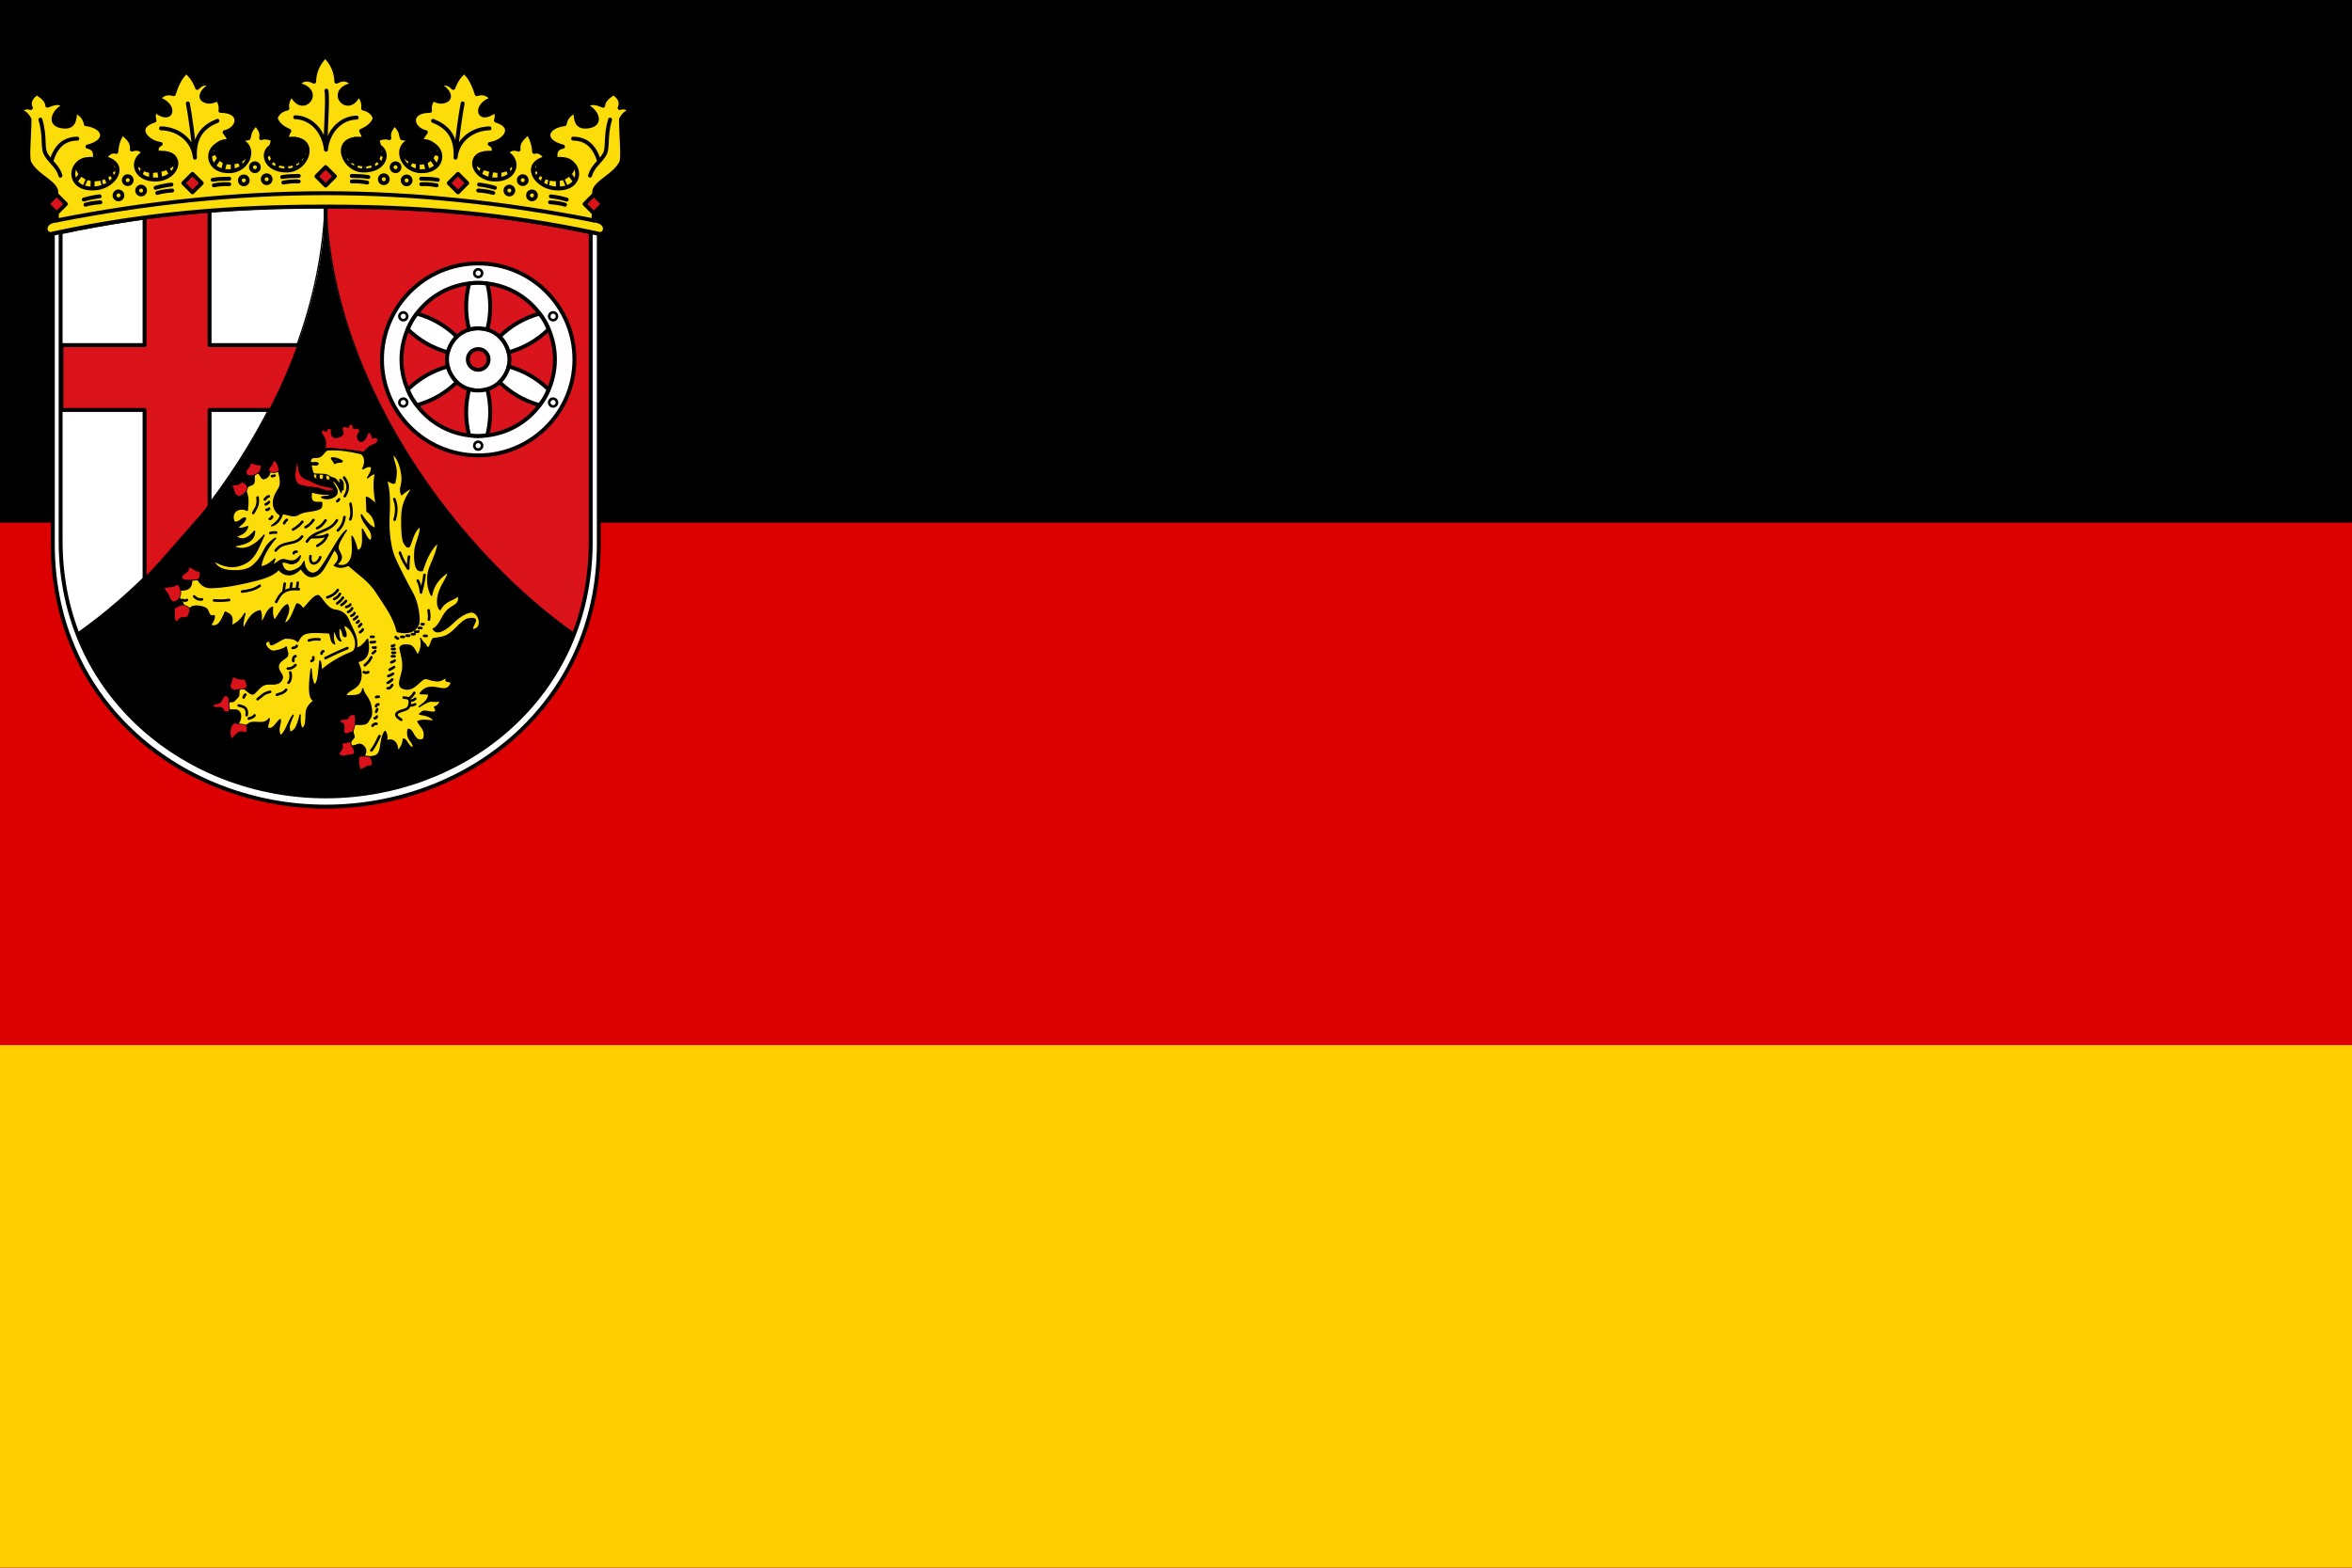
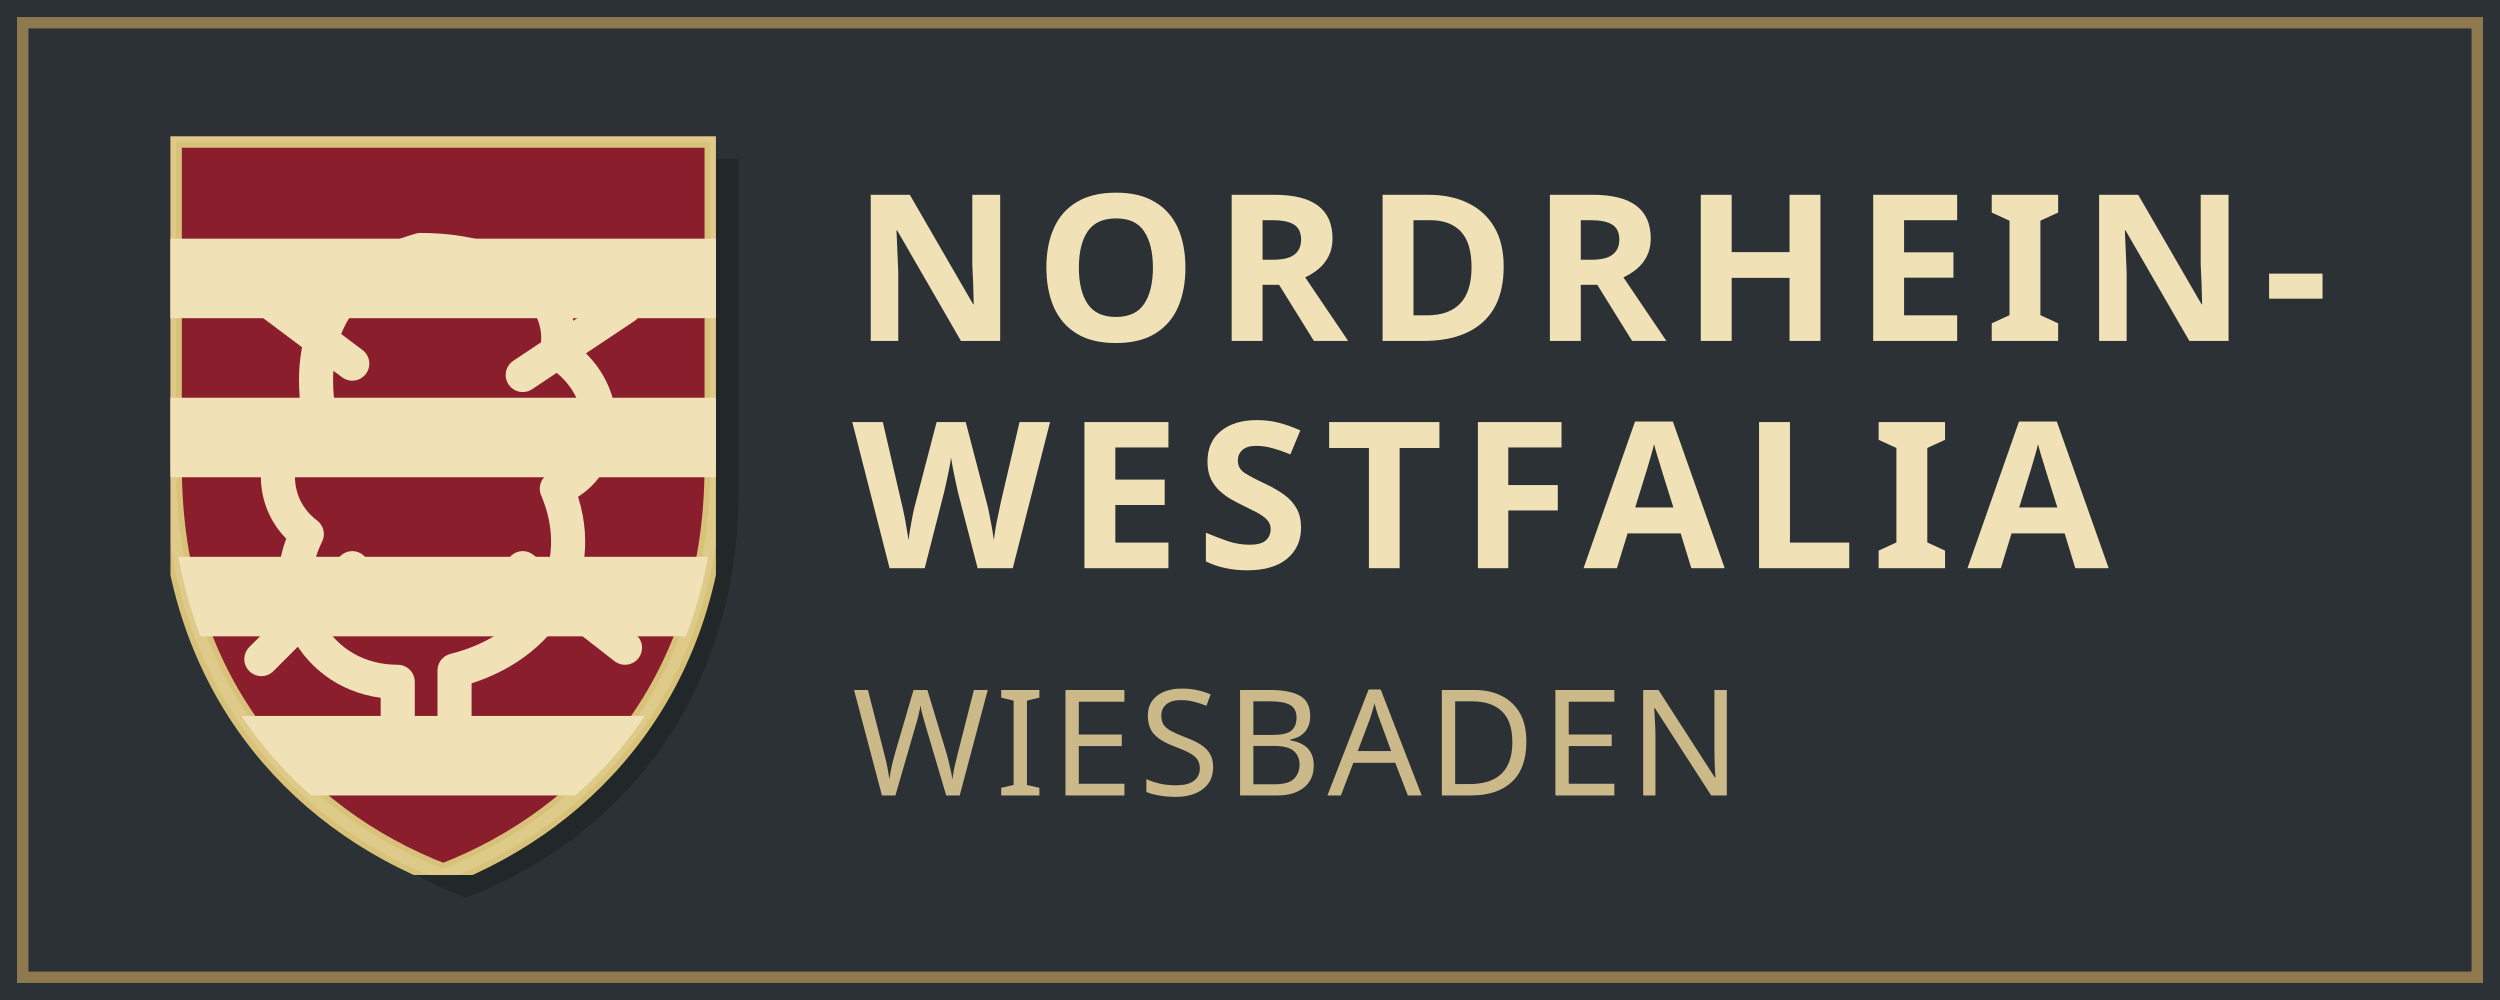
- <svg xmlns="http://www.w3.org/2000/svg" xml:space="preserve" height="600" width="900" version="1.0">
-   <path d="M0 0h900v600H0z" />
-   <path style="fill:#d00" d="M0 200h900v400H0z" />
-   <path style="fill:#ffce00" d="M0 400h900v200H0z" />
-   <path d="M25.648 129.832V353.06c0 115.176 94.631 188.297 196.022 188.297 101.39 0 196.022-73.12 196.022-188.297V129.832c-67.594-14.484-128.429-19.313-196.022-19.313-67.594 0-128.428 4.829-196.022 19.313z" style="fill:#fff;stroke:#000;stroke-width:2.812;stroke-linecap:butt;stroke-linejoin:round;stroke-miterlimit:4;stroke-dasharray:none;stroke-opacity:1" transform="matrix(.5329 0 0 .533 6.548 20.172)" />
-   <path style="fill:#fff;stroke:#000;stroke-width:.938px;stroke-linecap:round;stroke-linejoin:round;stroke-opacity:1" d="M221.086 110.248c-5.097 133.464-100.532 252.637-178.058 306.82-7.484-20.963-11.786-41.968-11.786-66.523V128.998c62.783-13.764 126.746-18.342 189.844-18.75z" transform="matrix(.5329 0 0 .533 6.548 20.172)" />
-   <path d="M221.836 110.248c5.096 133.464 100.718 252.637 178.245 306.82 7.483-20.963 11.786-41.968 11.786-66.523V128.998c-62.784-13.764-126.933-18.342-190.031-18.75z" style="fill:#da121a;stroke:#000;stroke-width:.938px;stroke-linecap:butt;stroke-linejoin:miter;stroke-opacity:1" transform="matrix(.5329 0 0 .533 6.548 20.172)" />
-   <path style="fill:none;stroke:#000;stroke-width:2.812;stroke-linecap:round;stroke-linejoin:round;stroke-miterlimit:4;stroke-dasharray:none;stroke-opacity:1" d="M31.242 128.998v221.547c0 111.821 91.875 183.453 190.312 183.453 98.438 0 190.313-70.991 190.313-182.813V128.998c-65.625-14.063-124.688-18.75-190.313-18.75-65.625 0-124.687 4.687-190.312 18.75z" transform="matrix(.5329 0 0 .533 6.548 20.172)" />
-   <g style="stroke-width:1.005" transform="matrix(.4976 0 0 .49635 -135.48 83.459)">
-     <circle r="74" cy="109" cx="640" style="opacity:.99;fill:#fff;fill-opacity:1;stroke:#000;stroke-width:3.016;stroke-linecap:round;stroke-linejoin:round;stroke-miterlimit:4;stroke-dasharray:none;stroke-dashoffset:0;stroke-opacity:1" />
-     <circle r="59" style="opacity:.99;fill:#da121a;fill-opacity:1;stroke:#000;stroke-width:3.016;stroke-linecap:round;stroke-linejoin:round;stroke-miterlimit:4;stroke-dasharray:none;stroke-dashoffset:0;stroke-opacity:1" cx="640" cy="109" />
-     <circle r="24" cy="109" cx="640" style="opacity:.99;fill:#fff;fill-opacity:1;stroke:#000;stroke-width:3.016;stroke-linecap:round;stroke-linejoin:round;stroke-miterlimit:4;stroke-dasharray:none;stroke-dashoffset:0;stroke-opacity:1" />
-     <circle r="8" style="opacity:.99;fill:#da121a;fill-opacity:1;stroke:#000;stroke-width:3.016;stroke-linecap:round;stroke-linejoin:round;stroke-miterlimit:4;stroke-dasharray:none;stroke-dashoffset:0;stroke-opacity:1" cx="640" cy="109" />
-     <path d="M633 86c-3-12-3-23.5 0-35.5 5.406-.809 8.848-.64 14 0 3 12 3 23.5 0 35.5-4.37-1.37-10.307-1.307-14 0zM633 131.958c-3 12-3 23.5 0 35.5 5.406.81 8.848.64 14 0 3-12 3-23.5 0-35.5-4.37 1.37-10.307 1.307-14 0zM656.4 91.427c8.893-8.598 18.852-14.348 30.744-17.75 3.404 4.278 4.978 7.344 7 12.125-8.892 8.598-18.851 14.348-30.744 17.75-.998-4.47-4.021-9.58-7-12.125zM616.6 114.406c-11.893 3.402-21.852 9.152-30.744 17.75 2.002 5.087 3.87 7.983 7 12.125 11.892-3.402 21.851-9.152 30.744-17.75-3.373-3.1-6.285-8.273-7-12.125zM663.4 114.406c11.893 3.402 21.852 9.152 30.744 17.75-2.002 5.087-3.87 7.983-7 12.125-11.892-3.402-21.851-9.152-30.744-17.75 3.373-3.1 6.285-8.273 7-12.125zM623.6 91.427c-8.893-8.598-18.852-14.348-30.744-17.75-3.404 4.278-4.978 7.344-7 12.125 8.892 8.598 18.851 14.348 30.744 17.75.998-4.47 4.021-9.58 7-12.125z" style="fill:#fff;stroke:#000;stroke-width:3.016;stroke-linecap:round;stroke-linejoin:round;stroke-miterlimit:4;stroke-dasharray:none;stroke-opacity:1" />
-     <circle r="3" cy="42.5" cx="640" style="opacity:.99;fill:none;fill-opacity:1;stroke:#000;stroke-width:2.011;stroke-linecap:round;stroke-linejoin:round;stroke-miterlimit:4;stroke-dasharray:none;stroke-dashoffset:0;stroke-opacity:1" />
-     <circle style="opacity:.99;fill:none;fill-opacity:1;stroke:#000;stroke-width:2.011;stroke-linecap:round;stroke-linejoin:round;stroke-miterlimit:4;stroke-dasharray:none;stroke-dashoffset:0;stroke-opacity:1" cx="640" cy="175.5" r="3" />
-     <circle transform="rotate(60)" style="opacity:.99;fill:none;fill-opacity:1;stroke:#000;stroke-width:2.011;stroke-linecap:round;stroke-linejoin:round;stroke-miterlimit:4;stroke-dasharray:none;stroke-dashoffset:0;stroke-opacity:1" cx="414.397" cy="-566.256" r="3" />
-     <circle transform="rotate(60)" r="3" cy="-433.256" cx="414.397" style="opacity:.99;fill:none;fill-opacity:1;stroke:#000;stroke-width:2.011;stroke-linecap:round;stroke-linejoin:round;stroke-miterlimit:4;stroke-dasharray:none;stroke-dashoffset:0;stroke-opacity:1" />
-     <circle r="3" cy="-675.256" cx="-225.603" style="opacity:.99;fill:none;fill-opacity:1;stroke:#000;stroke-width:2.011;stroke-linecap:round;stroke-linejoin:round;stroke-miterlimit:4;stroke-dasharray:none;stroke-dashoffset:0;stroke-opacity:1" transform="rotate(120)" />
-     <circle style="opacity:.99;fill:none;fill-opacity:1;stroke:#000;stroke-width:2.011;stroke-linecap:round;stroke-linejoin:round;stroke-miterlimit:4;stroke-dasharray:none;stroke-dashoffset:0;stroke-opacity:1" cx="-225.603" cy="-542.256" r="3" transform="rotate(120)" />
-   </g>
-   <path style="fill:#da121a;stroke:#000;stroke-width:2.812;stroke-linecap:round;stroke-linejoin:round;stroke-miterlimit:4;stroke-dasharray:none;stroke-opacity:1" d="M91.51 109.463v100.501H31.827v46.563h59.685v123.176l46.687-53.22v-69.956h45.746c9.488-12.275 16.693-27.181 19.593-46.563h-65.34v-100.5Z" transform="matrix(.5329 0 0 .533 6.548 20.172)" />
-   <path style="fill:#000;stroke:none;stroke-width:.938px;stroke-linecap:butt;stroke-linejoin:miter;stroke-opacity:1" d="M43.028 417.068c77.526-54.183 173.43-173.356 178.526-306.82 5.096 133.464 101 252.637 178.527 306.82-29.057 74.833-103.527 116.93-178.527 116.93-75 0-146.207-38.204-178.526-116.93z" transform="matrix(.5329 0 0 .533 6.548 20.172)" />
-   <path d="M213.773 247.657c-2.22-2.96-2.754-6.6 1.605-3.449.675-2.16 3.917-3.988 3.641-.455-.245 3.136 1.054 4.944 3.72 4.677 2.123-.18 5.78-1.93 4.89-3.917-1.872-4.177.934-4.843 3.474-3.19.825-3.05 3.527-4.085 3.788.637 2.633-.315 6.506-.502 3.232 3.979-1.053 1.44.114 5.44 2.263 5.32 1.3-.072 3.143-1.119 3.887-3.423 2.008-6.218 4.494-.834 3.99 1.091 5.273-2.057 5.242 2.913 1.7 4.083-3.433 1.134-5.815 3.428-7.595 5.658-10.041-1.659-19.214-2.837-27.702-2.631.531-2.13.993-5.864-.893-8.38z" style="fill:#da121a;stroke:#000;stroke-width:.469;stroke-linecap:round;stroke-linejoin:round;stroke-miterlimit:4;stroke-dasharray:none;stroke-opacity:1" transform="matrix(.5329 0 0 .533 10.02 35.13)" />
-   <path d="M209.654 266.777c-2.246-1.47-6.973 1.33-5.38-2.615.794-1.965 2.62-1.589 4.543-1.674 4.47-.198 5.046-5.22 8.073-5.404 7.574-.458 15.422.793 22.947 2.575 3.255.771 4.512 6.32 1.778 11.039 2.094-.532 3.23-2.5 6.435-1.366-.004 4.066-1.768 5.493-2.906 7.858 1.757-1.557 3.561-2.991 5.614-3.064-1.649 7.593-.63 15.01.526 21.98-2.02-1.569-4.977-4.747-6.997-4.915.38 5.297.328 8.177.405 10.054 4.23 2.877 5.81 6.529 6.18 12.328-3.79-1.127-7.018-5.357-10.195-9.864.697 7.273 10.036 11.422 6.88 18.522-2.573-.094-4.152-5.049-6.12-8.173.274 8.675.956 14.615-3.612 15.408-.986-3.89-2.288-8.24-3.897-10.262.28 7.733 1.517 14.134-2.357 18.796-2.291 2.757-5.762 2.61-8.702 1.56 6.072-5.22 2.502-7.307 1.135-11.283-1.039-3.021 3.3-9.266 5.986-13.459-3.647 2.796-7.164 9.248-10.117 14.042-3.48 5.648-6.656 11.386-9.398 14.447-4.987 5.566-10.865.724-10.918-6.003-1.852 3.766-3.771 4.841-6.18 5.963-4.844 2.254-8.857 1.26-10.001-5.481 3.531-.597 5.176 1.252 7.387 1.099 3.082-.214 5.44-2.06 6.102-5.703-3.203 3.9-5.29 4.568-11.015 2.893-3.176-.93-5.842 2.333-8.544 3.937-.003-1.308.765-3.002 1.349-4.603-3.004 2.759-6.677 5.615-10.299 5.598 1.21-7.22 4.983-13.77 10.784-20.477-2.35 1.091-5.954 4.433-7.332 7.101-3.685 7.138-4.755 8.82-8.946 12.612-3.494 3.162-8.99 3.834-13.61 3.743-6.696-.132-12.581-1.679-14.604-7.255 7.02 4.016 14.196 6.168 22.794 1.62 6.664-3.524 8.792-9.928 13.412-20.004-7.733 9.255-15.783 11.657-22.15 7.975 6.98-1.567 15.322-2.602 15.307-10.861-4.342 5.007-8.764 7.672-13.416 3.666 3.577-1.035 7.07-2.212 8.504-6.92-2.61.936-5.206 1.798-7.51.897 2.301-2.077 5.159-3.93 6.007-6.589-1.476-2.293-4.433 3.609-8.19 2.417-3.185-6.806 3.072-11.492 9.362-8.326 1.552-12.355-1.579-12.316-.663-15.247 1.118-3.58 4.116-2.226 5.223-4.366 1.388-2.685-1.22-5.485 2.17-7.078 2.626-1.234 2.83 4.473 5.413 3.857 2.07-.493 3.704-2.068 4.252-5.203 2.386.532 3.952.283 6.103-.1 1.316 4.947 2.03 9.534.178 12.421-2.19 3.414-4.512 7.518-3.783 11.929.633 3.833 3.263 6.213 4.935 7.356-.872 3.04-2.754 4.61-6.415 7.503 4.068-.825 6.648-4.64 7.951-8.776 3.856.483 8.122 2.736 11.173.643 4.104-2.815 10.876-1.995 15.267-4.131 1.218-.416 1.936-1.632 1.597-4.54-3.843-.256-9.007 1.572-7.212-7.587a33.758 33.758 0 0 0 12.99 1.587c1.106 2.219-4.647 1.375-5.817 2.186 2.539 1.821 6.49 1.126 8.727-.204 5.747-3.416-.256-8.398-1.585-12.21 3.383.85 5.5 5.85 6.912 9.092-.298-1 .111-1.717 1.376-2.091-.059-3.299.711-6.416-2.279-7.369.313 1.762.143 3.817-.484 3.097-1.146-1.317-2.197-3.567-4.358-3.991-1.235-.243-2.555-1.005-3.55-1.654-2.161-1.41-5.72-.807-9.983-1.189-1.2-.107-1.59-2.706-2.183-5.347-.753-3.346 4.203.561 4.931-2.417z" style="fill:#fcdd09;stroke:#000;stroke-width:.938;stroke-linecap:round;stroke-linejoin:round;stroke-miterlimit:4;stroke-dasharray:none;stroke-opacity:1" transform="matrix(.5329 0 0 .533 10.02 35.13)" />
-   <path d="M123.302 350.324c3.534 5.68 7.062 5.775 10.603 5.652 8.793-.307 17.376-1.971 25.408-3.84 9.43-2.195 17.503-4.207 22.074-9.184 2.377 2.967 4.695 3.765 7.131 3.88 2.984.14 6.463-2.013 8.678-4.543 2.516 3.513 5.23 6.494 8.943 5.772 5.448-1.06 7.509-6.038 10.148-10.337 1.885-3.07 3.552-7.305 5.328-9.051 2.374 3.575 4.837 6.336-.416 11.436 3.444 1.89 6.38 1.593 10.194-.22 7.094 6.583 14.622 10.748 20.59 20.185 5.53 8.74 11.821 16.498 14.488 27.564 7.814 1.916 13.328-.139 15.267-5.494 1.082-2.99-.328-14.98-4.095-21.642-1.718-3.04-12.755-23.467-14.45-29.503-4.183-14.899-2.42-27.59-2.434-32.5-.018-6.617.088-11.896-2.009-19.887 2.22 1.382 4.537 2.99 5.853 2.26 3.063-13.138-1.556-13.15-1.135-20.845 3.843 3.578 5.639 9.933 6.337 15.388.941 7.346-2.458 9.162-.17 13.905 2.714-2.37 5.31-4.325 7.406-4.527-4.333 6.42-7.298 11.508-7.333 21.407-.023 6.592.052 15.095 1.755 17.94 3.389 5.66 4.292 1.096 4.972-.995 2.023-6.227 3.765-9.234 6.495-10.942.817 5.068-3.54 11.802-3.844 17.902-.322 6.474.01 15.143 5.397 13.63 2.414-6.895 4.863-14.225 11.256-20.202-.236 4.975-2.976 11.252-5.383 16.848-3.7 8.597-1.624 17.334.68 21.216 1.772-8.78 6.478-13.025 11.644-16.56.921 2.09-3.238 6.96-5.547 12.808-2.136 5.412-2.52 11.812.147 13.987 3.426-6.638 8.78-6.395 12.983-10.007 1.615 6.292-3.514 6.85-7.07 9.94-4.793 4.164-5.856 11.605-10.926 13.965 2.857 5.131 10.223-.689 13.958-4.31 3.434-3.327 7.755-6.766 12.462-7.817 6.478-1.445 10.472 12.148 1.808 12.676-.983-3.225 6.791-9.317-2.702-7.828-4.292.673-8.5 6.683-12.75 10.024-4.495 3.662-8.795 3.514-12.662 4.158-2.13 1.879-1.902 6.503-3.997 6.553-.841.02-1.125-1.943-2.175-2.787-1.087-.872-2.07-2.104-2.991-3.863 1.411 4.922-.414 9.727-2.183 12.187-1.33-2.974-3.295-6.59-5.397-7.134-3.474-.9-7.94-.318-7.102 2.866 1.764 6.699 2.33 10.067 1.738 14.62-.62 4.777-4.293 11.229-.1 13.105 8.64 3.865 13.053-8.205 17.473-6.827 2.557.797 4.702 1.544 7.406 1.617 2.442.066 4.7-1.095 6.831-2.962-.096 1.3-1.124 3.128.481 3.26 1.364.113 2.2.49 2.946.91-2.284 6.977-7.622 3.94-12.38 3.533-5.866-.502-8.222 1.851-10.085 4.466 2.08.059 4.16.015 6.24.365-.3 4.793-3.957 6.605-6.92 9.033 2.261-1.467 4.546-2.855 6.977-3.768 2.524-.949 5.673.84 8.177-.876-.332 2.407-1.677 4.09-4.195 4.935 3.234 4.898-2.16 3.71-5.227 3.08-3.611-.74-3.982.867-5.44 1.909 5.266.845 9.294 2.262 10.513 4.975-3.937-.035-8.08-1.302-11.739.328 1.804 3.803 6.32 6.18 4.075 12.743-2.49.916-4.477 1.174-6.803-2.719-1.135-1.897-2.14-4.565-4.272-4.365-1.63 8.196 4.4 8.327 3.548 13.241-3.56-.301-4.303-6.277-7-6.227-.257 4.86-2.25 5.637-2.886 7.995-2.08.277-.487-4.162-3.86-6.492-2.001-1.382-3.79-.829-5.685-.227 1.468-2.434.074-6.095-.674-6.81-2.019 2.513-2.74 7.64-3.27 11.429-.905 6.472-4.31 6.858-9.402 6.703-5.066.104 1.48-3.061-2.631-7.352-3.781-3.946-6.144 1.26-9.52-.82-.431-5.02 3.539-4.33 2.482-7.021-1.38-3.517-.628-5.322-.469-8.13 3.91.008 9.003.957 10.496-1.859 1.637-3.09 3.233-3.345 2.449-9.318-1.084-8.249-5.534-9.824-6.082-14.34-.994 6.613-7.574 4.578-12.477 5.262 1.916-5.525 9.897-4.383 11.075-13.181.583-4.354-.697-7.52-2.344-11.544 6.82-1.083 8.949-6.8 7.138-16.044-2.294 3.251-5.169 6.051-7.878 6.472.73-8.866-1.653-10.562-6.217-21.056-1.814-4.17-6.026-5.956-8.818-6.23-7.092-.694-10.544-10.997-12.924-10.517-3.321.67-6.826 5.921-10.004 9.321-1.573-.397-2.442-3.423-4.952-3.298-3.006 6.565-4.45 12.929-9.01 13.941.906-4.406 4.778-8.73 2.344-13.415-3.607 1.203-6.228 7.336-9.28 11.31-1.104-1.729-1.943-4.092-1.5-9.532-4.862 2.142-4.817 7.787-8.153 11.25.196-3.301.23-7.459-.74-8.72-6.76 1.502-9.216 7.84-12.013 13.206-.928-2.645-.105-6.79 1.135-11.293-2.72 4.662-6.037 7.329-9.692 8.872 1.583-8.044-1.514-8.133-4.503-9.827-2.973 7.274-5.294 11.419-10.59 9.495 1.686-2.224 2.994-4.841 2.678-6.9-4.885 1.406-3.06-3.95-6.515-5.538-3.18-1.461-9.1-2.248-10.958.45l-4.112-1.404c-1.034-2.222-1.44-5.385-3.609-5.906l.502-6.03c4.34.085 8.52-.166 8.565-7.138z" style="fill:#fcdd09;stroke:#000;stroke-width:.938;stroke-linecap:round;stroke-linejoin:round;stroke-miterlimit:4;stroke-dasharray:none;stroke-opacity:1" transform="matrix(.5329 0 0 .533 10.02 35.13)" />
-   <path d="M157.227 429.037c-2.809-2.222-4.8-.012-4.523 2.36.375 3.21-1.632 3.825-2.712 5.28-1.374 1.851-2.773 1.027-4.54 1.403-.346 3.264-.442 5.794 1.346 5.909 2.153.138 4.436-.677 6.06 1.132 2.064 2.298.905 6.45-.837 8.747 2.082 1.6 5.118 2.298 7.012.481 4.088-3.921 11.369 1.468 15.45-4.236.102.775-.2 2.144-.544 3.106-.38 1.064-.876 2.25-.416 3.806 3.836 1.31 5.72-3.45 8.778-6.27 1.307 1.392-2.746 7.344.449 11.545 3.678-2.083 5.692-11.158 8.949-14.665-3.675 8.592-2.912 7.371-2.478 12.096 4.458-.145 6.03-6.47 7.51-12.27-.42 5.855.49 8.54 1.343 9.77 4.097-1.553 2.062-10.188 3.54-13.885 1.045-2.612 2.71-4.395 5.101-6.08-4.729-1.761-3.123-14.191-2.126-22.854.066 2.487.778 9.901 2.434 11.407 2.866-.847 3.082-10.747 3.9-17.158 1.175 2.341.78 5.49.908 6.895 4.922-4.505 14.221-10.197 21.78-13.024 3.916-1.465 3.38-7.965 1.972-11.356-1.467-3.532-3.388-6.49-7.27-8.312-.778 3.162 2 4.756 1.257 8.197-3.42 1.012-1.135-5.215-5.077-6.132.065 3.126-.588 6.501 1.58 9.378-2.537.125-3.615-5.337-5.172-8.06-.542 3.243-.783 7.266.65 10.227-3.04-1.102-2.455-5.206-3.827-7.955-4.64-.028-12.634-1.055-17.022.426-3.1 1.046-4.218 3.283-5.769 5.871-2.22-2.437-5.458-2.516-8.46-2.534-3.65-.023-12.786 8.969-11.089 2.28-7.51-.568-1.228 7.513 2.23 7.16 3.49-.355 7.278-1.465 9.133-3.082.327 3.324 2.367 5.598-.28 7.569-3.454 2.57-5.72 3.737-5.409 7.258.306 3.46 3.875 5.37 2.731 8.034-1.668 3.886-4.773 3.812-9.128 3.706-5.557-.134-7.133 3.17-10.81 6.655-1.764 1.673-3.812-.602-6.624-2.825z" style="fill:#fcdd09;stroke:#000;stroke-width:.938;stroke-linecap:round;stroke-linejoin:round;stroke-miterlimit:4;stroke-dasharray:none;stroke-opacity:1" transform="matrix(.5329 0 0 .533 10.02 35.13)" />
-   <path d="M168.594 268.043c.146 3.841-1.354 5.618-3.08 6.414-2.067.953-6.147 2.138-7.199.04-1.716-3.422 2.614-3.524 2.97-8.206 2.431.998 4.6 2.001 7.31 1.752z" style="fill:#da121a;stroke:#000;stroke-width:.469;stroke-linecap:round;stroke-linejoin:round;stroke-miterlimit:4;stroke-dasharray:none;stroke-opacity:1" transform="matrix(.5329 0 0 .533 10.02 35.13)" />
-   <path d="M214.922 406.64c4.398-2.173 8.86-4.363 15.703-7.148m-18.516 3.985c.033-1.38.643-1.606 1.29-1.758m-8.555 7.031c1.72-.683 1.369-1.712 1.289-2.695m-3.164-12.07c2.578-.905 5.156-1.048 7.734-.704m-19.336 6.094c1.027-.307 2.19-.07 2.93-1.523m-2.461 10.898c-.223-1.537-.11-2.907 1.523-3.516m-5.507 8.907c2.17.185 3.96-.773 5.507-2.461m-5.039 12.656c1.137-.855 2.282-4.28 1.29-7.383M180 433.008c2.269-.957 4.694-.974 6.68-3.633m-30.47 5.508c.24-.664.34-1.328 1.173-1.992m8.789 3.28c2.71-1.927 4.328-4.48 9.023-5.273m-15.351 19.22c1.462-.64 3.21-.85 4.101-2.345m-11.367-7.148c3.035.878 6.613 1.047 5.742 7.031M228.281 277.031c2.73 3.681 3.95 7.815.469 13.36m-9.023-27.07c.665 1.013 1.623 1.735 1.992 3.046.498-.777 2.684-.88 4.687-1.055-2.226-1.217-4.453-2.02-6.68-1.992zm-40.238 53.154c-2.133-.114-3.365.073-4.176.4m11.83-9.486c-.76.666-1.531 1.445-1.904 2.412m13.085-1.046c-1.719 2.302-5.012 4.797-6.73 5.57m14.656-6.825c-1.875 2.81-3.75 4.091-5.625 5.156m14.351-4.907c-2.222 3.199-4.078 4.842-6.08 5.61m19.62-7.968c-.626 4.89-2.515 7.505-4.688 9.609m.82-22.383c-.338.68-.786 1.142-1.345 1.38m9.59 1.778c.819 4.25 1.191 8.245-.159 11.256m-40.664 24.375c.076-.616.967-1.415 2.108-1.138m9.96 3.164c-1.145 7.562 5.434 6.04 7.034.787m-6.797-14.414c3.984-.043 7.969.366 11.953-1.758-1.995 5.004-4.67 6.272-7.265 7.969m-7.5-3.047c5.463-8.485 16.226-6.143 21.562-15.235m-43.98 21.67c5.359-7.507 13.906-3.094 18.97-10.076m-23.184-12.594c.741-.372 1.52-.706 1.618-1.72m-2.155-5.718c-.263.627-.884.897-1.81.86m-.58-3.894c.78-.361 1.562-.675 2.343-1.679m2.097-18.589c.688-.079 1.413-.121 1.89-.412m-7.006 17.152c.754-.807 1.09-1.698 2.867-2.3m-8.023.894c.765 6.35-1.66 8.06-3.144 11.139" style="fill:none;stroke:#000;stroke-width:1.875;stroke-linecap:round;stroke-linejoin:round;stroke-miterlimit:4;stroke-dasharray:none;stroke-opacity:1" transform="matrix(.5329 0 0 .533 10.02 35.13)" />
-   <path d="M206.491 274.5c-.264 2.615.96 3.307 2.31 3.455-.235-1.24-.504-2.269.123-3.293z" style="fill:#fcdd09;fill-opacity:1;stroke:#000002;stroke-width:.469;stroke-linecap:butt;stroke-linejoin:miter;stroke-miterlimit:4;stroke-dasharray:none;stroke-opacity:1" transform="matrix(.5329 0 0 .533 10.02 35.13)" />
-   <path d="M194.419 265.68c1.876 3.383-.503 10.56 7.752 13.044 2.613.786 5.382 2.707 8.323 3.72 3.57 1.232 7.63.775 10.467 3.102-4.134 2.495-8.652-.832-12.56-1.279-3.823-.437-7.68-.772-11.292-1.845-6.426-1.91-3.352-11.568-2.69-16.742zM154.937 280.07c4.336 2.016 4.35 4.223 3.47 5.907-1.055 2.016-4.396 5.235-6.497 4.193-3.204-1.59-1.977-4.283-4.29-7.527 2.814-.475 5.536-.105 7.317-2.572zM181.584 271.336c-.215 2.582-5.852 2.358-6.88 1.299-1.717-3.423 2.613-3.174 2.735-8.09 3.134 1.233 3.663 5.165 4.145 6.79zM124.865 344.46c.147 3.842-.377 5.57-2.26 5.83-2.652.367-9.427 1.2-10.48-.898-1.716-3.422 4.724-2.821 4.846-8.323 2.43.998 5.186 3.641 7.894 3.392zM108.936 353.597c2.169 3.175 2.2 5.184 2.01 7.075-.292 2.895-2.55 5.51-4.896 5.522-2.696.015-3.227-4.32-4.374-5.975-1.319-1.902-2.331-2.142-2.4-4.353 3.174.02 7.5-.616 9.66-2.269zM106.163 370.962c3.296-1.535 5.548-2.812 6.882-2.442 1.595.443 3.757 1.213 4.339 2.897.36 1.039-.696 3.484-.937 4.347-1.032 3.687-4.925-1.089-8.012 4.776-3.52-1.045-.912-6.825-2.272-9.578zM156.81 421.737c1.201 3.255 3.49 6.506-1.088 7-2.662.288-7.552 1.67-8.604-.428-1.717-3.422.973-2.939 1.095-8.44 3.655 1.977 6.07 2.263 8.597 1.868zM142.49 433.687c2.048-.1 3.352 1.042 3.039 3.694-.398 3.367 1.644 7.201-.63 7.783-3.634.93-2.627-2.135-4.503-2.868-2.155-.842-5.004.578-6.296-1.218 1.427-2.276 3.614-1.179 5.069-2.5 1.482-1.347 2.114-3.709 3.321-4.891zM147.56 464.536c-1.964-3.562-.993-9.5 1.49-10.993.943-.566 3.51.316 4.399.422 4.583.548 5.718.333 4.93 5.462-.296 1.295-3.015-.163-4.547.064-2.702.402-4.575 4.066-6.272 5.045zM235.714 447.222c1.787 3.841-.603 12.565-1.674 12.508-2.068-.11-4.501 2.721-5.792-.077-.334-.724.488-3.407-.065-5.252-.467-1.556-2.183-.512-2.942-3.071 1.685-1.1 5.503-.077 6.158-1.764 1.031-2.66 2.927-2.135 4.315-2.344zM230.77 467.14c2.375-1.454 2.74 2.479 3.272 2.991 1.288 1.24 2.23 5.444.777 5.557-3.367.517-8.806 2.269-10.33-.336 1.426-2.276 3.178-3.55 2.607-5.43-.979-3.222 2.232-1.9 3.673-2.782zM239.204 477.622c.744-.81 3.856-.46 4.75-.516 4.35-.272 4.546 3.966 4.226 6.165-.295 1.295-1.794.236-3.14 1.002-2.35 1.339-5.116 2.423-5.116 2.423-.48-1.04-1.992-7.69-.72-9.074z" style="fill:#da121a;stroke:#000;stroke-width:.469;stroke-linecap:round;stroke-linejoin:round;stroke-miterlimit:4;stroke-dasharray:none;stroke-opacity:1" transform="matrix(.5329 0 0 .533 10.02 35.13)" />
-   <path d="M279.258 439.805c-1.206.717-2.583.923-4.102.703m4.219-4.688c-1.324 1.322-2.648 1.283-3.971 1.402m3.268-5.62c-1.59 2.621-2.742 3.318-4.047 4.236m-20.914 26.818c-1.953 4.076-3.906 8.074-5.86 10.313m37.5-90.703c-.459.319-.918.096-1.377 0m3.604 8.437h-1.875m-1.875-5.625c-.765-.14-1.327-.077-1.875 0m-.351 2.461c-.918.493-1.582.222-2.29.083m-.406 1.792c-.558.133-1.102.296-1.875 0m-1.992 1.055c-.766.282-1.325.15-1.875 0m-1.992.937h-1.875m-2.344 1.172c-.542-.021-1.084-.404-1.626-1.077m-1.07 5.882c-.327.408-.856.614-1.626.58m1.978 2.115c-.936.156-1.359.055-1.875 0m2.11 2.695c-.625.234-1.25.209-1.875 0m1.523 2.579h-1.875m1.992 3.046c-.587.663-1.584.916-2.46 1.29m1.992 3.398c-1.055.762-2.11 1.425-3.164 1.875m2.46 2.93c-.977.702-2.108 1.25-3.398 1.64m2.813 2.461c-1.27 1.348-2.323 2.047-3.282 2.461m3.282 1.524c-.962 1.572-2.009 2.637-3.282 2.343m-7.98 25.525c-1.162-.145-2.15.229-2.87 1.408m3.019-6.647c-.275.986-.828 1.276-1.544 1.16m1.867-6.428c-.266.93-.532 1.404-.798 1.906m1.64-5.379c-.668-.053-1.26.276-1.708 1.326m1.992-6.763c-.788-.243-1.293.081-1.875.249m-3.461-28.622c-1.788 3.489-3.195 4.314-4.688 5.742m2.461 4.922c-1.23.698-2.246.547-3.164 0m8.189-15.174c-.45.672-1.128 1.116-1.792 1.574m2.04-4.096c-.75.25-1.344.19-1.875 0m1.395-4.081c-1.012.4-2.023.362-3.035.331m2.078-3.897h-1.875m-5.846-5.33c-.68 1.296-1.36 1.509-2.04 1.973m.88-5.784c-.429.665-1.135 1.128-1.543 1.724m-.28-3.961c-.23.581-.622 1.003-1.295 1.143m.301-4.21c-1.08 1.066-1.722 1.471-2.372 1.89m.383-4.458c-.763 1.504-1.526 1.376-2.289 1.89m.55-5.37c-.957 1.97-1.914 2.135-2.87 2.635m-115.718-8.593c-.822.54-1.756.745-3.018-.033m120.334 3.311c-.852 1.104-1.882 1.495-2.952 1.724m-.11-4.33c-1.288 1.766-2.313 2.217-3.392 2.938m1.118-5.282c-1.359 2.212-2.946 3.147-4.096 4.11m-2.15-3.104c1.378-.687 2.756-1.315 4.134-3.722m-9.096 2.51c2.682-.911 5.296-2.158 7.54-5.253M271.055 435c2.96.254 5.313.245 4.101 5.508-.712 3.092-3.503 3.27-5.976 4.101-6.517 2.19-1.98 4.907.117 6.328m19.673-78.596c.535 3.155.543 5.258.194 6.646m-7.957-27.99c.995 1.986 1.944 4.143 2.287 8.518.913-3.626 1.829-7.225 2.526-12.574m-17.658-15.975c2.458 6.737 4.071 8.41 5.911 11.44.145-2.987.062-6.428.606-8.613M264.375 292.5c2.4 6.257 1.133 11.293.194 14.766m-129.666 57.947c3.392.324 6.975.268 10.81-.291M195 352.5l-.593 4.595m-3.86-4.126-.74 4.337m-4.182-4.103-.9 6.046m-5.234 7.067c2.607-5.055 5.047-10.112 16.28-9.129m-40.724 1.681c4.55-.533 8.953-1.43 12.628-4.15m-47.08 7.654c1.695 1.771 3.54 2.47 5.664 2.093" style="fill:none;stroke:#000;stroke-width:1.875;stroke-linecap:round;stroke-linejoin:round;stroke-miterlimit:4;stroke-dasharray:none;stroke-opacity:1" transform="matrix(.5329 0 0 .533 10.02 35.13)" />
-   <path style="fill:#fcdd09;fill-opacity:1;stroke:#000002;stroke-width:.469;stroke-linecap:butt;stroke-linejoin:miter;stroke-miterlimit:4;stroke-dasharray:none;stroke-opacity:1" d="M210.635 274.702c-.348 1.87-.128 3.886 1.605 3.501 1.231-.274 1.385-2.15 1.018-3.422zM215.25 275.055c-.348 1.87.27 3.906 1.713 3.645 1.241-.224 1.155-1.23 1.036-2.295-.752-.58-1.835-1.204-2.75-1.35z" transform="matrix(.5329 0 0 .533 10.02 35.13)" />
-   <path style="fill:#fcdd09;stroke:#000100;stroke-width:2.897;stroke-linecap:round;stroke-linejoin:round;stroke-miterlimit:4;stroke-dasharray:none;stroke-opacity:1" d="M410.339 101.77c5.943 2.534 9.052-8.543-2.897-9.426l.469-21.094c1.739-6.98 14.21-10.682 19.315-20.367 1.712-3.248-.097-19.919-.097-31.196 1.541-2.714 3.31-5.125 6.7-5.373-1.8-1.542-2.384-4.098-7.69-2.719 2.483-5.324-1.864-9.001-4.36-10.658-3.957 2.532-7.278 5.276-7.524 9.044-4.127-1.59-8.254-3.445-12.381.114 7.414 2.834 12.937 13.805.79 14.83-7.662.645-7.963-4.911-8.347-10.863-4.042 1.583-6.815 4.436-7.735 9.141-13.766 1.743-16.77 12.242-1.171 16.172-3.923.765-6.22 3.156-5.157 8.906 19.793-1.545 12.785 14.649-.234 14.531-9.752-.087-18.977-8.947-6.797-15.234-2.295-3.294-4.9-5.507-8.437-4.453-.359-5.434-1.83-10.034-4.688-13.594-2.797 3.476-7.209 5.608-6.562 11.953-3.747-1.36-6.127-.472-8.672 2.344 6.743 7.15 1.902 13.71-7.266 12.89-18.784-1.676-20.089-13.88-2.11-12.89.212-1.152 1.331-4.594-2.577-6.328 9.644-1.121 19.981-11.976 4.453-16.875.758-2.801.794-5.24-.938-6.797-12.478 9.434-14.822-4.976-1.64-8.672-2.67-2.432-4.961-5.306-11.25-3.515-1.212-3.887-4.241-12.49-9.141-15.938-3.152 2.68-5.83 6.307-7.734 11.484-3.254-3.556-7.058-3.97-9.61-1.64 4.9 2.302 9.035 8.2 4.688 10.547-3.223 1.74-6.407.985-9.61-.852-1.677 2.338-2.75 4.81-2.178 8.42-16.175.007-13.579 12.984-2.99 15.372-1.09 1.772-3.522 3.98-2.8 6.357 14.961-.227 9.202 15.766-1.172 15.468-11.637-.333-16.888-9.24-7.266-15.703-1.192-.625-1.698-1.25-5.86-1.875-1.33-3.087.404-3.877-5.39-10.312-1.886 3.055-4.785 5.504-3.75 10.312-1.577-.903-6.678-.638-8.66 1.406 3.29 7.755 2.437 18.563-11.027 17.344-14.616-1.323-15.907-21.888 1.64-17.812-.163-2.301-1.073-4.23-2.11-6.094 5.477-2.53 7.813-4.61 9.845-8.906-1.027-3.613-3.664-6.152-8.438-7.266.642-3.706-.807-6.995-3.281-10.078-3.187 7.206-8.322 7.853-11.25 5.39-4.486-3.772-2.793-10.85 7.5-12.421-2.946-2.937-6.167-5.322-12.188-2.11-.183-7.286-2.994-13.098-8.017-18.362-5.024 5.264-7.835 11.076-8.018 18.362-6.02-3.212-9.242-.827-12.188 2.11 10.293 1.572 11.986 8.65 7.5 12.422-2.928 2.462-8.063 1.815-11.25-5.391-2.474 3.083-3.923 6.372-3.281 10.078-4.774 1.114-7.411 3.653-8.438 7.266 2.032 4.297 4.368 6.376 9.844 8.906-1.036 1.865-1.946 3.793-2.11 6.094 17.548-4.076 16.257 16.49 1.641 17.812-13.464 1.219-14.316-9.589-11.027-17.344-1.982-2.044-7.083-2.309-8.66-1.406 1.035-4.808-1.864-7.257-3.75-10.312-5.794 6.435-4.06 7.225-5.39 10.312-4.162.625-4.668 1.25-5.86 1.875 9.622 6.462 4.371 15.37-7.266 15.703-10.374.298-16.133-15.695-1.172-15.468.722-2.376-1.71-4.585-2.8-6.357 10.589-2.388 13.185-15.365-2.99-15.372.572-3.61-.501-6.082-2.178-8.42-3.203 1.837-6.387 2.591-9.61.852-4.347-2.347-.211-8.245 4.688-10.547-2.552-2.33-6.356-1.916-9.61 1.64-1.903-5.177-4.582-8.803-7.734-11.484-4.9 3.449-7.929 12.051-9.14 15.938-6.29-1.791-8.58 1.083-11.25 3.515 13.18 3.696 10.837 18.106-1.641 8.672-1.732 1.556-1.696 3.996-.938 6.797-15.528 4.899-5.191 15.754 4.453 16.875-3.908 1.734-2.789 5.176-2.578 6.328 17.98-.99 16.675 11.214-2.109 12.89-9.168.82-14.01-5.74-7.266-12.89-2.545-2.816-4.924-3.703-8.672-2.344.647-6.345-3.765-8.477-6.562-11.953-2.858 3.56-4.33 8.16-4.688 13.594-3.537-1.054-6.142 1.159-8.437 4.453 12.18 6.287 2.955 15.147-6.797 15.234-13.019.118-20.027-16.076-.234-14.53 1.063-5.751-1.234-8.142-5.157-8.907 15.6-3.93 12.595-14.429-1.171-16.172-.92-4.705-3.692-7.558-7.735-9.14-.384 5.951-.685 11.507-8.347 10.861-12.147-1.024-6.624-11.995.79-14.83-4.127-3.558-8.254-1.703-12.381-.113-.246-3.768-3.567-6.512-7.524-9.044C5.198 2.594.851 6.271 3.334 11.595c-5.306-1.379-5.89 1.177-7.69 2.719 3.39.248 5.159 2.66 6.7 5.373 0 11.277-1.81 27.948-.097 31.196C7.35 60.568 19.824 64.269 21.563 71.25l.468 21.094c-11.949.883-8.84 11.96-2.897 9.425 67.594-14.484 128.429-19.312 195.603-19.312s128.008 4.828 195.602 19.312z" transform="matrix(.5329 0 0 .533 10.02 35.13)" />
-   <g style="stroke:#000;stroke-width:2.812;stroke-miterlimit:4;stroke-dasharray:none;stroke-opacity:1">
-     <path style="fill:#da121a;stroke:#000;stroke-width:2.812;stroke-linecap:round;stroke-linejoin:round;stroke-miterlimit:4;stroke-dasharray:none;stroke-opacity:1" d="m215.04 67.318-6.629-6.63 6.63-6.628 6.629 6.629zM119.416 72.193l-6.63-6.629 6.63-6.63 6.629 6.63zM21.916 87.193l-6.63-6.629 6.63-6.63 6.629 6.63zM310.057 72.193l6.63-6.629-6.63-6.63-6.629 6.63zM407.557 87.193l6.63-6.629-6.63-6.63-6.629 6.63z" transform="matrix(.5329 0 0 .533 10.02 35.13)" />
-   </g>
-   <path d="M-344.133 70.911a2.812 2.812 0 0 1-2.812 2.813 2.812 2.812 0 0 1-2.813-2.813 2.812 2.812 0 0 1 2.813-2.812 2.812 2.812 0 0 1 2.812 2.812zm-16.241 3.48a2.812 2.812 0 0 1-2.813 2.813 2.812 2.812 0 0 1-2.812-2.812 2.812 2.812 0 0 1 2.812-2.813 2.812 2.812 0 0 1 2.813 2.813zm6.629-10.937a2.812 2.812 0 0 1-2.813 2.812 2.812 2.812 0 0 1-2.812-2.812 2.812 2.812 0 0 1 2.812-2.813 2.812 2.812 0 0 1 2.813 2.813zm99.768-.663a2.812 2.812 0 0 1-2.812 2.812 2.812 2.812 0 0 1-2.813-2.812 2.812 2.812 0 0 1 2.813-2.813 2.812 2.812 0 0 1 2.812 2.813zm-16.407.828a2.812 2.812 0 0 1-2.812 2.813 2.812 2.812 0 0 1-2.813-2.813 2.812 2.812 0 0 1 2.813-2.812 2.812 2.812 0 0 1 2.812 2.812zm7.955-9.446a2.812 2.812 0 0 1-2.812 2.812 2.812 2.812 0 0 1-2.813-2.812 2.812 2.812 0 0 1 2.813-2.813 2.812 2.812 0 0 1 2.812 2.813zM-85.34 70.91a2.812 2.812 0 0 0 2.812 2.813 2.812 2.812 0 0 0 2.813-2.813 2.812 2.812 0 0 0-2.813-2.812 2.812 2.812 0 0 0-2.812 2.812zm16.241 3.48a2.812 2.812 0 0 0 2.813 2.813 2.812 2.812 0 0 0 2.812-2.812 2.812 2.812 0 0 0-2.812-2.813 2.812 2.812 0 0 0-2.813 2.813zm-6.629-10.937a2.812 2.812 0 0 0 2.813 2.812 2.812 2.812 0 0 0 2.812-2.812 2.812 2.812 0 0 0-2.812-2.813 2.812 2.812 0 0 0-2.813 2.813zm-99.768-.663a2.812 2.812 0 0 0 2.812 2.812 2.812 2.812 0 0 0 2.813-2.812 2.812 2.812 0 0 0-2.813-2.813 2.812 2.812 0 0 0-2.812 2.813zm16.407.828a2.812 2.812 0 0 0 2.812 2.813 2.812 2.812 0 0 0 2.813-2.813 2.812 2.812 0 0 0-2.813-2.812 2.812 2.812 0 0 0-2.812 2.812zm-7.955-9.446a2.812 2.812 0 0 0 2.812 2.812 2.812 2.812 0 0 0 2.813-2.812 2.812 2.812 0 0 0-2.813-2.813 2.812 2.812 0 0 0-2.812 2.813z" style="opacity:.99;fill:none;fill-opacity:1;stroke:#000;stroke-width:2.812;stroke-linecap:round;stroke-linejoin:round;stroke-miterlimit:4;stroke-dasharray:none;stroke-dashoffset:0;stroke-opacity:1" transform="matrix(-.5329 0 0 .533 10.02 35.13)" />
-   <path d="m229.822 41.874-2.45 1.028m3.51 2.67-2.267 2.061m5.124 1.507-2.575 2.3m6.216-.215-1.227 3.921m7.04-3.02c.154-.002-1.104 4.39-1.104 4.39m6.718-5.543.87 4.406m2.262-7.039 3.099 3.54m-1.447-8.158 3.86 2.33m14.285-.135-1.64 2.197m6.307 1.43-1.93 4.35m6.867-3.143-.323 6.03m5.573-6.495 1.673 6.324m2.461-9.09 3.912 5.712m-1.697-9.546 4.363 1.623m26.475 6.144c.326.375-1.83 2.275-1.83 2.275m6.158.766-2.436 4.714m8.388-2.961-1.08 6.421m6.828-5.895-.008 6.049m5.797-7.854 1.786 4.673m.358-7.527 2.885 1.604m16.935 1.963-3.715.475m5.171 2.17-2.92 3.849m5.921-1.466c.526.283-1.925 5.226-1.925 5.226m6.398-3.531c-.016-.004-1.163 6.068-1.163 6.068m6.38-5.736.2 6.714m4.182-7.846c-.02.008 3.065 6.597 3.065 6.597m1.05-9.382c-.237.235 3.817 5.524 3.817 5.524m-156.71-45.814c-11.023.215-20.532 9.293-22.056 23.083m18.553 22.758c3.807-.312 8.376.302 11.029.818m-11.064-4.78c4.086.042 8.26.14 11.895.817m38.024 5.134c3.807-.312 8.377.301 11.029.817m-11.064-4.78c4.086.043 8.26.141 11.895.818m29.081 7.678c4.792.341 8.155.968 10.741 1.75m-10.175-6.009c4.06.457 7.84 1.274 11.388 2.315m-83.206-29.906c7.906 4.542 4.392 17.747-11.29 17.475-14.357-.25-21.702-21.111-5.644-22.689m54.973 3.608c10.06 5.04 7.442 20.227-8.228 19.578-14.026-.581-19.217-18.126-7.467-21.858m69.14 8.672c10.061 5.04 7.196 19.967-9.303 19.152-14.021-.692-19.95-16.69-6.046-18.931M313.401 8.345c-1.408 6.721-4.28 27.225-5.1 38.999m24.375-21.094c-11.022.214-22.852 7.304-24.375 21.094.78-15.77-6.41-22.574-16.172-26.485m84.044 58.485c4.791.341 8.155.968 10.74 1.75m-10.174-6.009c4.06.457 7.84 1.275 11.387 2.316m2.811-27.077c8.403 5.537 6.2 20.929-11.79 18.954-13.955-1.532-23.143-17.637-5.924-21.7m19.51-13.937c10.032.065 15.625 6.233 18.596 16.006m7.94-29.685c-3.826 12.758-.99 20.254-4.18 25.34-3.574 5.7-8.262 8.21-10.225 14.932M199.65 41.874l2.45 1.028m-3.51 2.67 2.267 2.061m-5.124 1.507 2.575 2.3m-6.215-.215 1.226 3.921m-7.04-3.02c-.154-.002 1.104 4.39 1.104 4.39m-6.718-5.543-.87 4.406m-2.262-7.039-3.098 3.54m1.446-8.158-3.86 2.33m-14.285-.135 1.64 2.197m-6.307 1.43 1.93 4.35m-6.867-3.143.323 6.03m-5.573-6.495-1.673 6.324m-2.461-9.09-3.912 5.712m1.698-9.546-4.363 1.623m-26.476 6.144c-.326.375 1.83 2.275 1.83 2.275m-6.158.766 2.436 4.714m-8.388-2.961 1.08 6.421m-6.828-5.895.008 6.049m-5.796-7.854-1.787 4.673m-.358-7.527-2.885 1.604m-16.935 1.963 3.716.475m-5.172 2.17 2.92 3.849m-5.921-1.466c-.526.283 1.925 5.226 1.925 5.226m-6.398-3.531c.016-.004 1.163 6.068 1.163 6.068m-6.38-5.736-.2 6.714m-4.182-7.846c.02.008-3.065 6.597-3.065 6.597m-1.05-9.382c.237.235-3.816 5.524-3.816 5.524m157.744-46.048c11.022.214 20.531 9.527 22.054 23.317M195.667 64.37c-3.807-.312-8.376.302-11.028.818m11.063-4.78c-4.086.042-8.26.14-11.895.817m-38.024 5.134c-3.807-.312-8.376.301-11.029.817m11.064-4.78c-4.086.043-8.26.141-11.895.818m-29.081 7.678c-4.792.341-8.155.968-10.741 1.75m10.175-6.009a66.802 66.802 0 0 0-11.387 2.315m83.205-29.906c-7.906 4.542-4.392 17.747 11.29 17.475 14.357-.25 21.702-21.111 5.644-22.689m-54.973 3.608c-10.06 5.04-7.442 20.227 8.228 19.578 14.026-.581 19.217-18.126 7.467-21.858m-69.14 8.672c-10.06 5.04-7.196 19.967 9.303 19.152 14.021-.692 19.95-16.69 6.046-18.931m16.113-35.704c1.408 6.721 4.28 27.225 5.1 38.999M96.797 26.25c11.022.214 22.852 7.304 24.375 21.094-.78-15.77 6.41-22.574 16.172-26.485M53.3 79.344c-4.791.341-8.155.968-10.74 1.75m10.174-6.009a66.802 66.802 0 0 0-11.387 2.316m-2.811-27.077c-8.403 5.537-6.2 20.929 11.79 18.954 13.955-1.532 23.143-17.637 5.924-21.7M36.74 33.641c-10.031.065-15.625 6.233-18.596 16.006m-7.94-29.685c3.826 12.758.99 20.254 4.18 25.34 3.574 5.7 8.262 8.21 10.225 14.932M215.554-.838c1.408 6.72-1.12 30.442-.3 42.216m192.188 50.966C344.556 79.936 279.122 72.81 214.737 72.81c-64.387 0-129.82 7.126-192.706 19.534" style="fill:none;stroke:#000;stroke-width:2.812;stroke-linecap:round;stroke-linejoin:round;stroke-miterlimit:4;stroke-dasharray:none;stroke-opacity:1" transform="matrix(.5329 0 0 .533 10.02 35.13)" />
-   <path style="fill:none;stroke:#000;stroke-width:2.812;stroke-linecap:butt;stroke-linejoin:miter;stroke-miterlimit:4;stroke-dasharray:none;stroke-opacity:1" d="M221.554 111.185v29.063" transform="matrix(.5329 0 0 .533 6.548 20.172)" />
+ <svg xmlns="http://www.w3.org/2000/svg" width="220" height="88" viewBox="0 0 220 88">
+   <defs>
+     <symbol id="shield-base" viewBox="0 0 48 65">
+       <path d="M0 0 H48 V29                C48 48 37 60 24 65                C11 60 0 48 0 29 Z" />
+     </symbol>
+     <symbol id="hessen-shield" viewBox="0 0 48 65">
+       <use href="#shield-base" fill="#8B1E2D" stroke="#D8C27A" stroke-width="2" />
+       <g clip-path="url(#shieldClip)">
+         <rect x="0" y="9" width="48" height="7" fill="#F0E2B6" />
+         <rect x="0" y="23" width="48" height="7" fill="#F0E2B6" />
+         <rect x="0" y="37" width="48" height="7" fill="#F0E2B6" />
+         <rect x="0" y="51" width="48" height="7" fill="#F0E2B6" />
+         <path d="M22 10                  C15 12 12 17 13 24                  C9 26 8 32 12 35                  C9 41 13 48 20 48                  L20 56                  L25 56                  L25 47                  C33 45 37 38 34 31                  C39 29 39 22 34 19                  C35 14 30 10 22 10 Z" fill="none" stroke="#F0E2B6" stroke-width="3" stroke-linecap="round" stroke-linejoin="round" />
+         <path d="M16 20 L8 14                  M31 21 L40 15                  M16 38 L8 46                  M31 38 L40 45" fill="none" stroke="#F0E2B6" stroke-width="3" stroke-linecap="round" />
+       </g>
+       <use href="#shield-base" fill="none" stroke="#F0E2B6" stroke-width="1" opacity="0.25" />
+     </symbol>
+     <clipPath id="shieldClip">
+       <path d="M0 0 H48 V29                C48 48 37 60 24 65                C11 60 0 48 0 29 Z" />
+     </clipPath>
+   </defs>
+   <rect x="0" y="0" width="220" height="88" fill="#2B3134" />
+   <rect x="2" y="2" width="216" height="84" rx="0" fill="#2B3134" stroke="#8F7A4F" stroke-width="1" />
+   <use href="#shield-base" x="17" y="14" width="48" height="65" fill="#111315" opacity="0.35" />
+   <use href="#hessen-shield" x="15" y="12" width="48" height="65" />
+   <text x="75" y="30" font-family="Futura, 'Futura PT', 'Trebuchet MS', sans-serif" font-size="18" font-weight="700" letter-spacing="1.4" fill="#F0E2B6">
+     NORDRHEIN-
+   </text>
+   <text x="75" y="50" font-family="Futura, 'Futura PT', 'Trebuchet MS', sans-serif" font-size="18" font-weight="700" letter-spacing="1.4" fill="#F0E2B6">
+     WESTFALIA
+   </text>
+   <text x="75" y="70" font-family="Futura, 'Futura PT', 'Trebuchet MS', sans-serif" font-size="13" font-weight="400" letter-spacing="0.5" fill="#CBB98A">
+     WIESBADEN
+   </text>
</svg>
